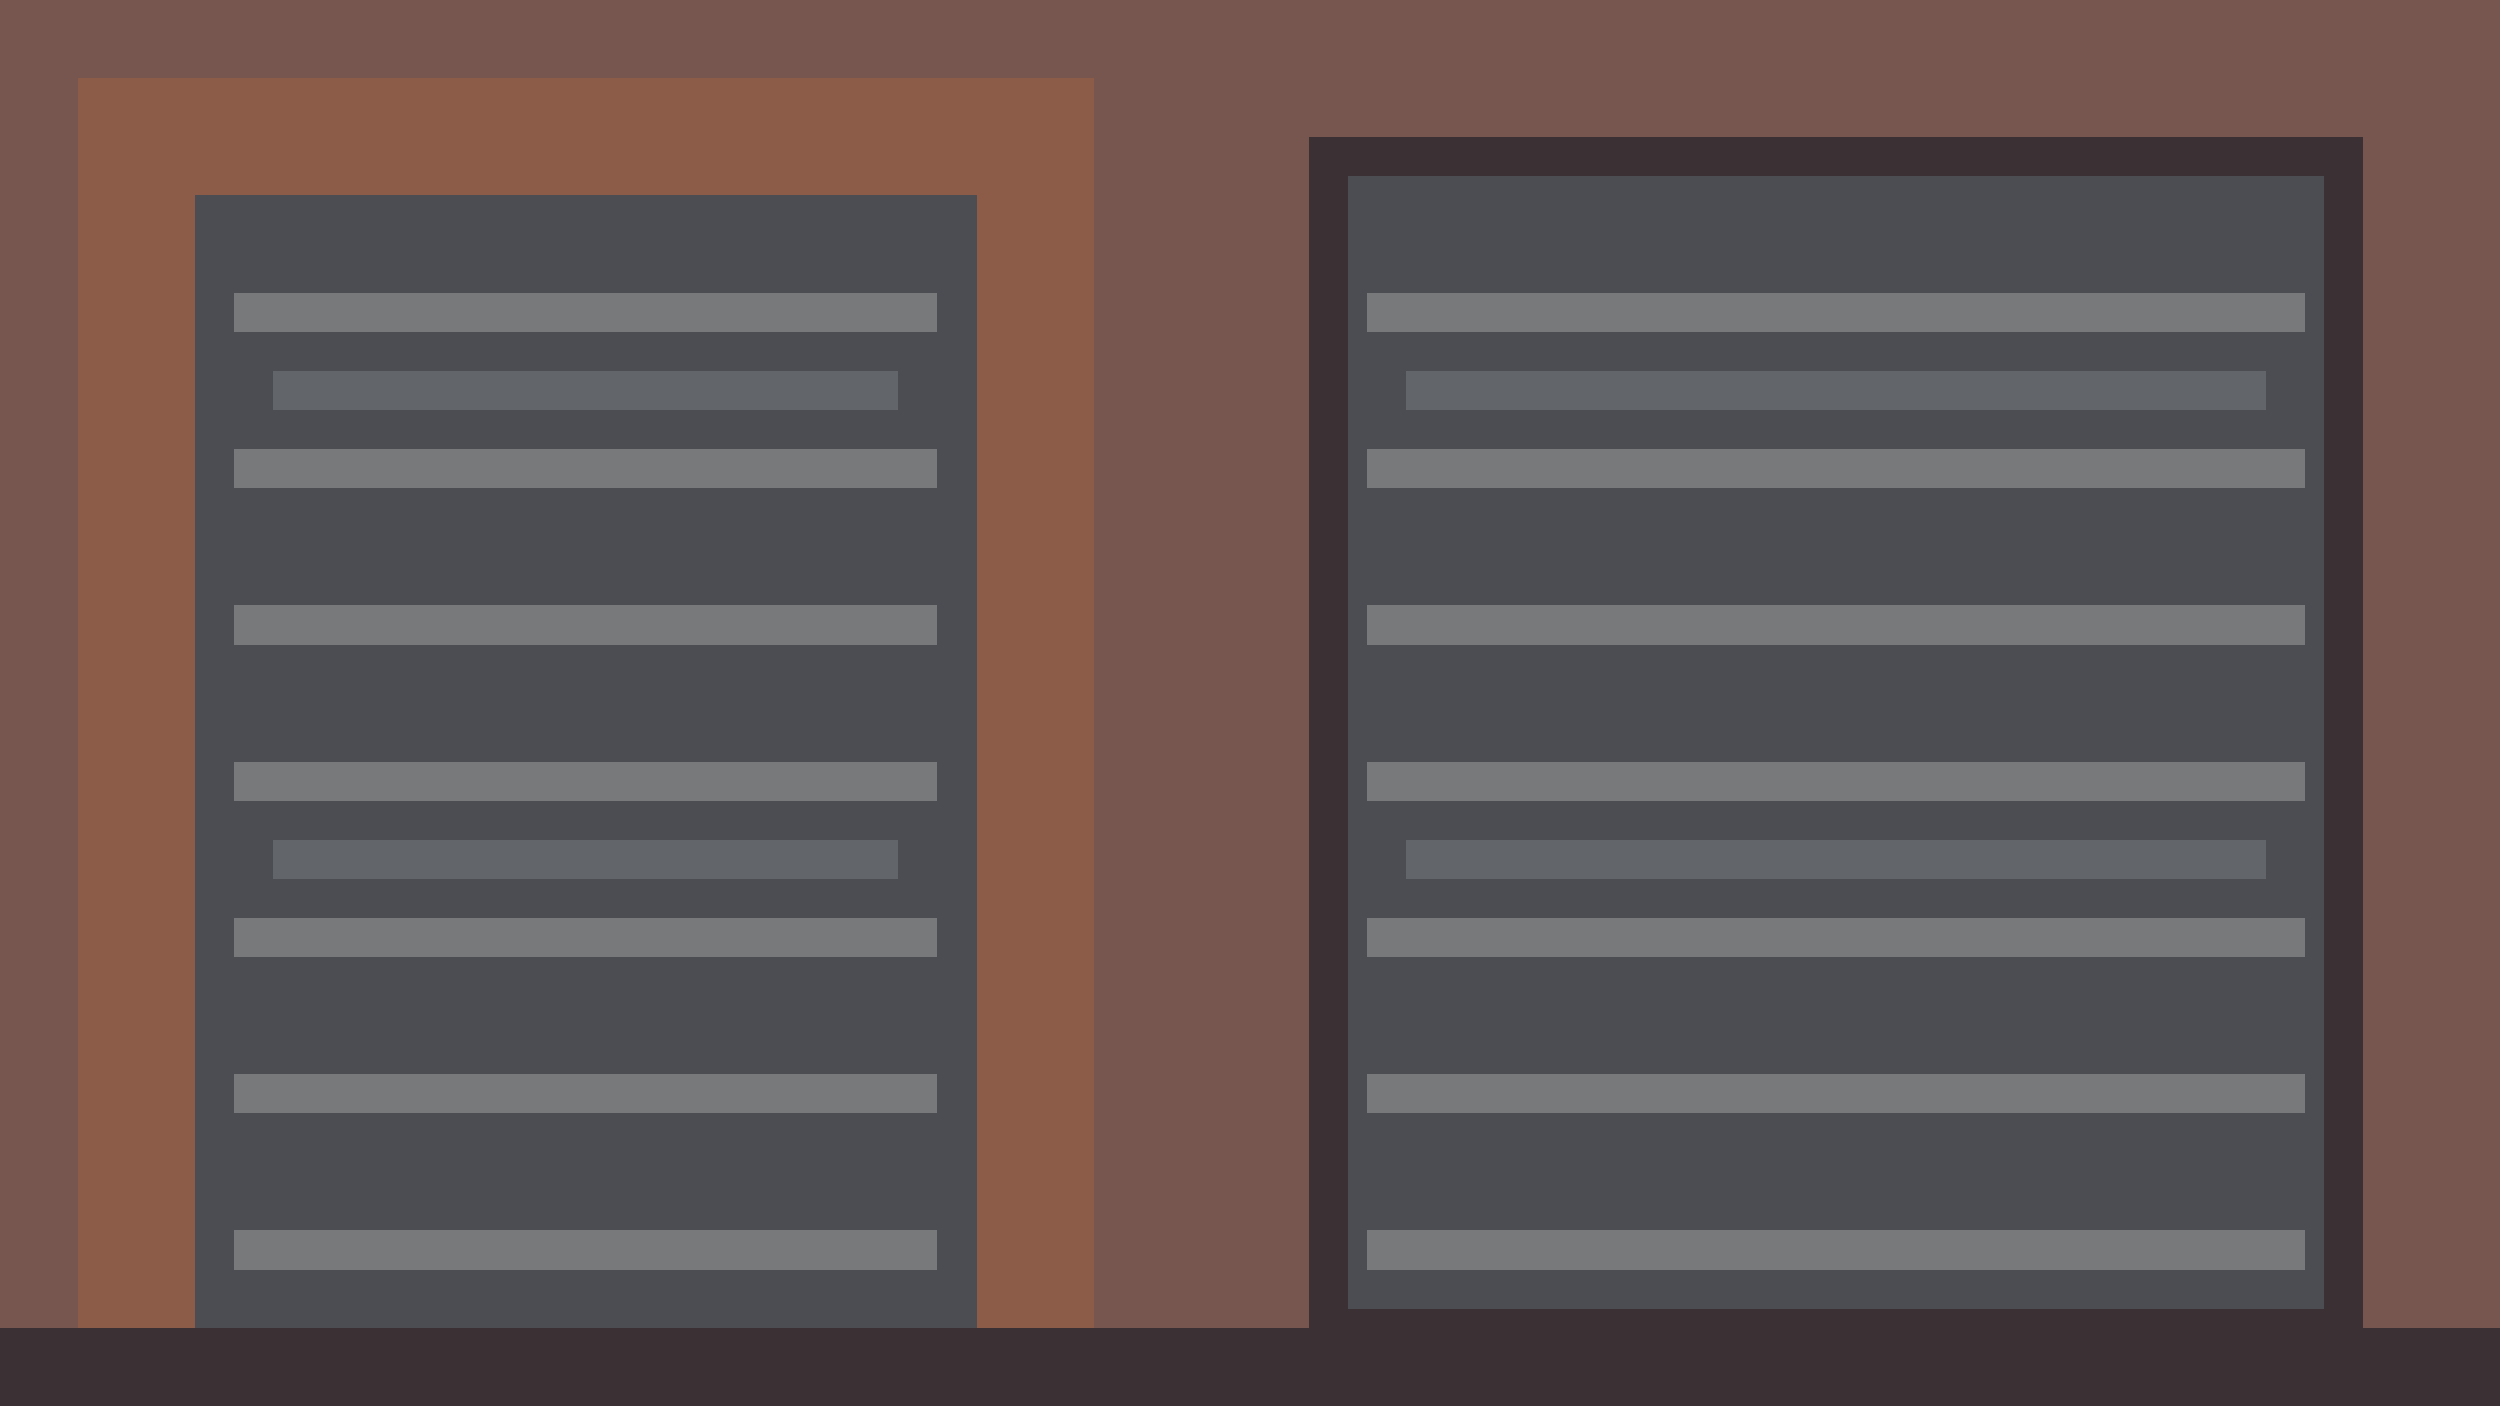
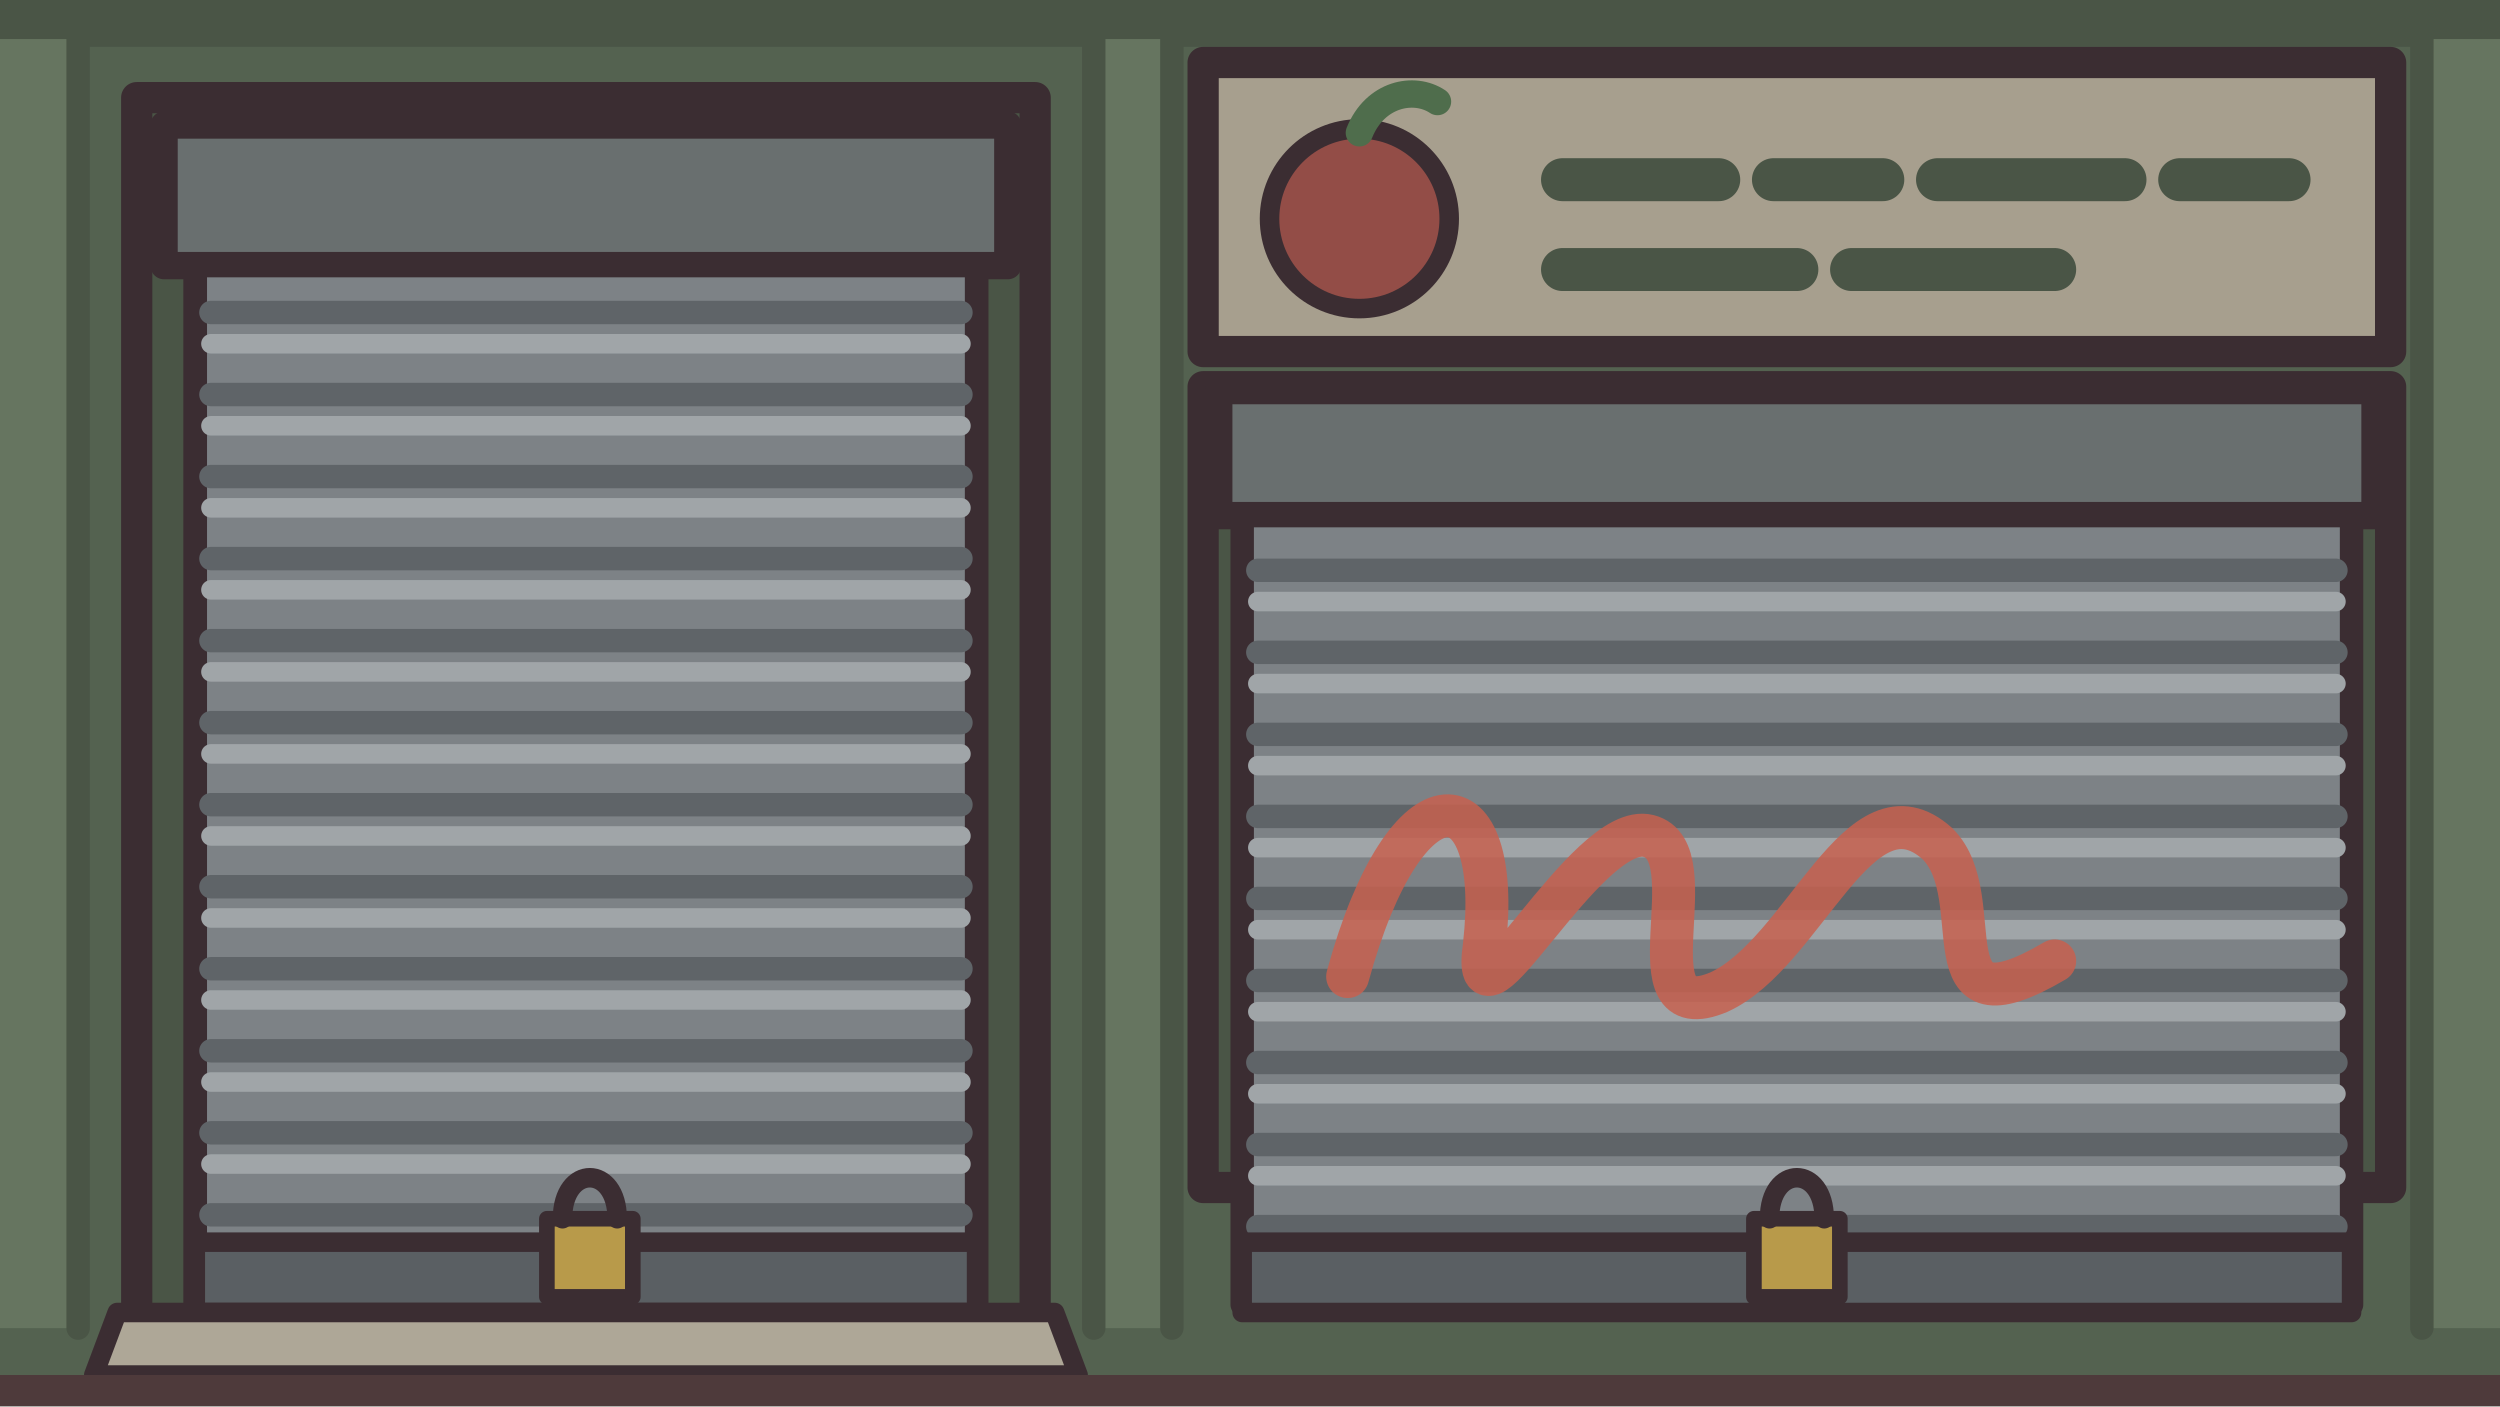
- <svg xmlns="http://www.w3.org/2000/svg" width="64" height="36" viewBox="0 0 64 36" shape-rendering="crispEdges">
-   <rect width="64" height="36" fill="#76564f" />
-   <rect x="2" y="2" width="26" height="34" fill="#8d5c48" />
-   <rect x="5" y="5" width="20" height="31" fill="#4b4d53" />
-   <rect x="34" y="4" width="26" height="30" fill="#4b4d53" stroke="#3b3034" />
-   <path d="M6 8H24 M6 12H24 M6 16H24 M6 20H24 M6 24H24 M6 28H24 M6 32H24 M35 8H59 M35 12H59 M35 16H59 M35 20H59 M35 24H59 M35 28H59 M35 32H59" stroke="#77797a" />
-   <path d="M7 10H23 M7 22H23 M36 10H58 M36 22H58" stroke="#62666b" />
-   <rect y="34" width="64" height="2" fill="#3b3034" />
+ <svg xmlns="http://www.w3.org/2000/svg" width="64" height="36" viewBox="0 0 64 36" shape-rendering="geometricPrecision" stroke="#3b2d32" stroke-width="0.8" stroke-linejoin="round" stroke-linecap="round">
+   <rect width="64" height="36" fill="#546250" stroke="none" />
+   <path d="M0 0.6 H64" fill="none" stroke="#4a5546" stroke-width="1.2" />
+   <path d="M0 1 H2 V34 H0 Z M28 1 H30 V34 H28 Z M62 1 H64 V34 H62 Z" fill="#667560" stroke="none" />
+   <path d="M2 1 V34 M28 1 V34 M30 1 V34 M62 1 V34" fill="none" stroke="#4a5546" stroke-width="0.6" />
+   <path d="M3.5 2.5 H26.5 V34 H3.5 Z" fill="#4a5546" stroke-width="0.8" />
+   <path d="M5 4 H25 V34 H5 Z" fill="#2a2630" stroke-width="0.6" />
+   <path d="M4.2 3.2 H25.8 V6.8 H4.2 Z" fill="#696f6f" stroke-width="0.7" />
+   <path d="M5 6.8 H25 V33.4 H5 Z" fill="#7d8286" stroke-width="0.6" />
+   <path d="M5.4 8.0 H24.6 M5.4 10.1 H24.6 M5.4 12.2 H24.6 M5.4 14.3 H24.6 M5.4 16.4 H24.6 M5.4 18.5 H24.6 M5.4 20.6 H24.6 M5.4 22.7 H24.6 M5.4 24.8 H24.6 M5.4 26.9 H24.6 M5.4 29.0 H24.6 M5.4 31.1 H24.6" fill="none" stroke="#5f6468" stroke-width="0.6" />
+   <path d="M5.4 8.8 H24.6 M5.4 10.9 H24.6 M5.4 13.0 H24.6 M5.4 15.1 H24.6 M5.4 17.2 H24.6 M5.4 19.3 H24.6 M5.4 21.4 H24.6 M5.4 23.5 H24.6 M5.4 25.6 H24.6 M5.4 27.7 H24.6 M5.4 29.8 H24.6 M5.4 31.9 H24.6" fill="none" stroke="#a0a5a8" stroke-width="0.5" />
+   <path d="M5 31.8 H25 V33.6 H5 Z" fill="#5a5f63" stroke-width="0.5" />
+   <path d="M14 31.2 H16.2 V33.2 H14 Z" fill="#b89a4a" stroke-width="0.4" />
+   <path d="M14.4 31.2 C14.4 29.8 15.8 29.8 15.8 31.2" fill="none" stroke-width="0.5" />
+   <path d="M3 33.6 H27 L27.6 35.2 H2.4 Z" fill="#aea797" stroke-width="0.5" />
+   <path d="M30.8 1.6 H61.2 V9 H30.8 Z" fill="#a79f8e" stroke-width="0.8" />
+   <circle cx="34.8" cy="5.6" r="2.3" fill="#934d47" stroke-width="0.5" />
+   <path d="M34.8 3.4 C35.2 2.4 36.2 2.2 36.8 2.6" fill="none" stroke="#4f6d4c" stroke-width="0.7" />
+   <path d="M40 4.6 H44 M45.4 4.6 H48.2 M49.6 4.6 H54.4 M55.8 4.6 H58.6 M40 6.9 H46 M47.4 6.9 H52.6" fill="none" stroke="#4a5546" stroke-width="1.1" />
+   <path d="M30.8 9.9 H61.2 V30.4 H30.8 Z" fill="#4a5546" stroke-width="0.8" />
+   <path d="M31.2 10 H60.8 V13.2 H31.2 Z" fill="#696f6f" stroke-width="0.7" />
+   <path d="M31.8 13.2 H60.2 V33.4 H31.8 Z" fill="#7d8286" stroke-width="0.6" />
+   <path d="M32.2 14.6 H59.8 M32.2 16.7 H59.8 M32.2 18.8 H59.8 M32.2 20.9 H59.8 M32.2 23.0 H59.8 M32.2 25.1 H59.8 M32.2 27.2 H59.8 M32.2 29.3 H59.8 M32.2 31.4 H59.8" fill="none" stroke="#5f6468" stroke-width="0.6" />
+   <path d="M32.2 15.4 H59.8 M32.2 17.5 H59.8 M32.2 19.6 H59.8 M32.2 21.7 H59.8 M32.2 23.8 H59.8 M32.2 25.9 H59.8 M32.2 28.0 H59.8 M32.2 30.1 H59.8 M32.2 32.2 H59.8" fill="none" stroke="#a0a5a8" stroke-width="0.5" />
+   <path d="M31.8 31.8 H60.2 V33.6 H31.8 Z" fill="#5a5f63" stroke-width="0.5" />
+   <path d="M44.9 31.2 H47.1 V33.2 H44.9 Z" fill="#b89a4a" stroke-width="0.4" />
+   <path d="M45.3 31.2 C45.3 29.8 46.7 29.8 46.7 31.2" fill="none" stroke-width="0.5" />
+   <path d="M34.5 25 C36 19.5 38.5 19.8 38 24.2 C37.6 27 40.6 21 42.2 21.4 C43.8 21.8 41.6 26.4 44 25.4 C46.2 24.4 47.6 19.8 49.6 21.6 C51 23 49.2 26.6 52.6 24.6" fill="none" stroke="#c7614f" stroke-width="1.1" stroke-opacity="0.85" />
+   <path d="M0 35.2 H64 V36 H0 Z" fill="#4e3a3b" stroke="none" />
</svg>
